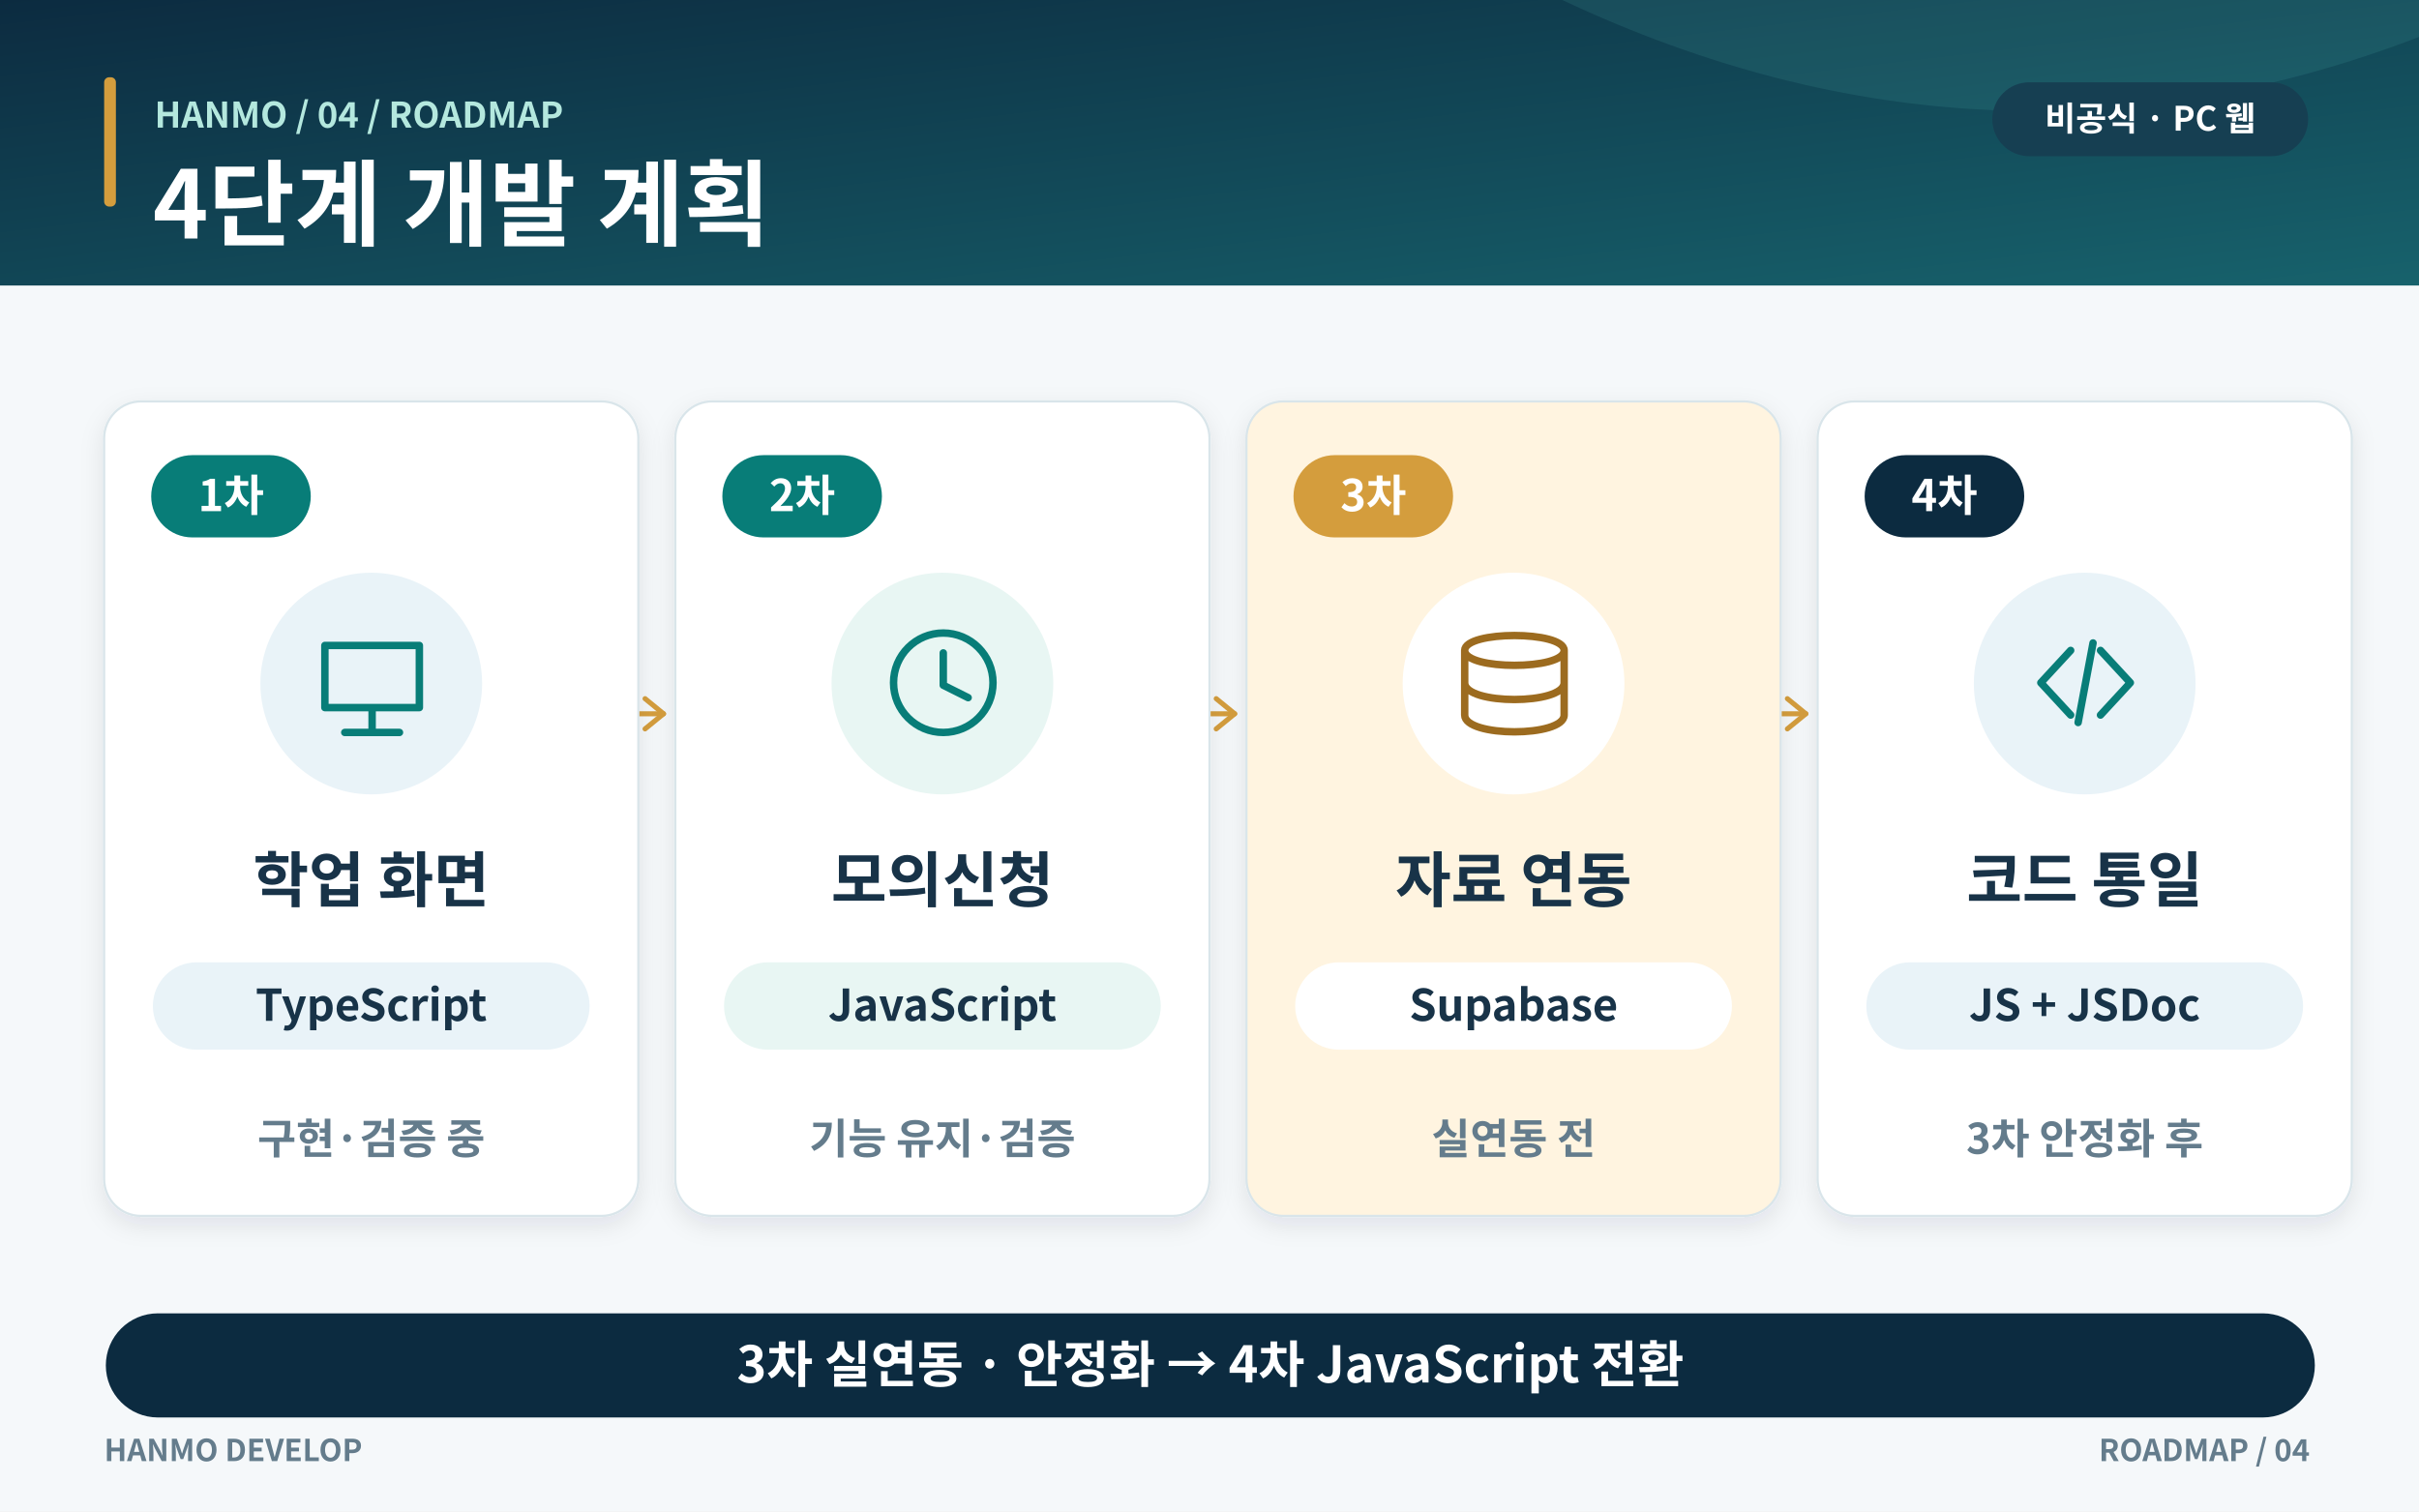
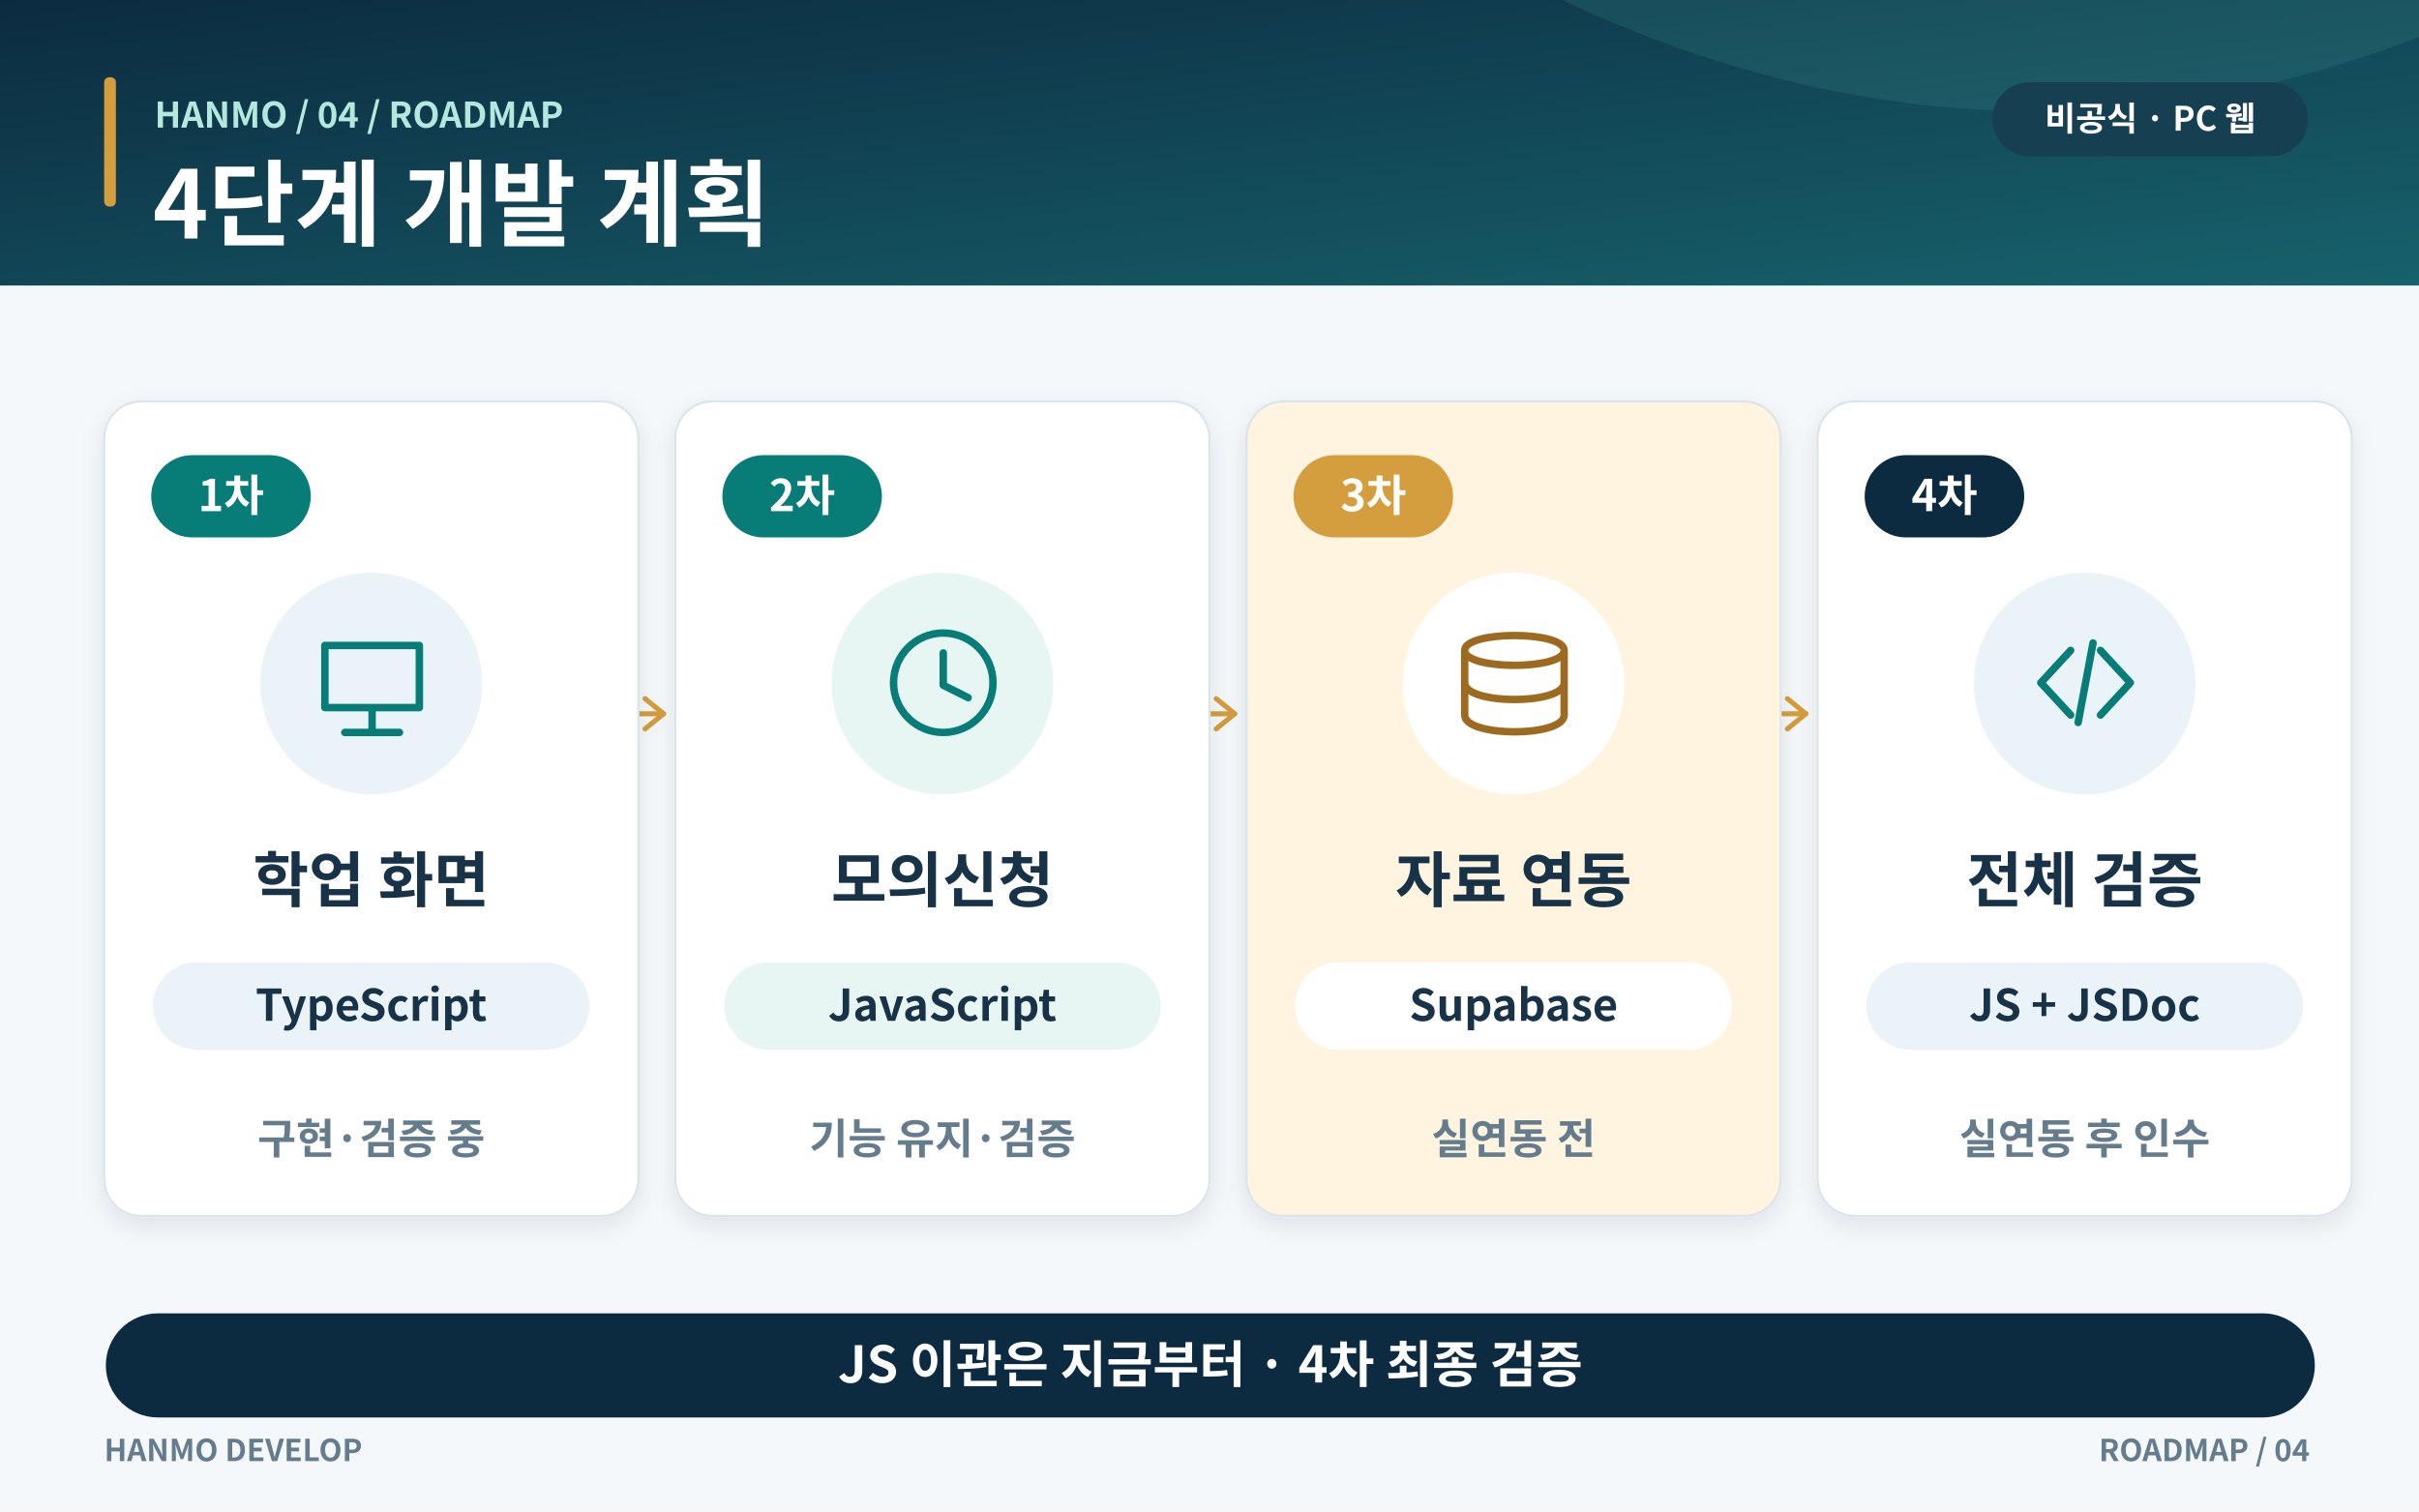
<svg xmlns="http://www.w3.org/2000/svg" width="1440" height="900" viewBox="0 0 1440 900" role="img" aria-labelledby="art-title art-desc">
  <defs>
    <linearGradient id="header" x1="0" x2="1" y1="0" y2="1">
      <stop stop-color="#0C2B40" />
      <stop offset="1" stop-color="#17626C" />
    </linearGradient>
    <filter id="shadow" x="-10%" y="-15%" width="120%" height="135%">
      <feDropShadow dx="0" dy="5" stdDeviation="7" flood-color="#102C43" flood-opacity=".09" />
    </filter>
  </defs>
  <g font-family="Noto Sans CJK KR, Noto Sans KR, NanumSquare, Malgun Gothic, sans-serif">
    <rect x="0" y="0" width="1440" height="900" rx="0" fill="#F5F8FA" />
    <rect x="0" y="0" width="1440" height="170" rx="0" fill="url(#header)" />
    <path d="M930 0Q1185 120 1440 22V0Z" fill="#53B8B1" opacity=".14" />
    <rect x="62" y="46" width="7" height="77" rx="3" fill="#D49D3D" />
    <text id="text-74" x="92" y="76" fill="#B4E8DE" font-size="21" font-weight="740" text-anchor="start">HANMO  /  04  /  ROADMAP</text>
    <text id="text-75" x="91" y="142" fill="#FFFFFF" font-size="56" font-weight="850" text-anchor="start">4단계 개발 계획</text>
    <rect x="1186" y="49" width="188" height="44" rx="22" fill="#163F52" />
    <text id="text-76" x="1280" y="77.8" fill="#FFFFFF" font-size="20" font-weight="740" text-anchor="middle">비공식 · PC 웹</text>
    <path d="M366 425L395 425" fill="none" stroke="#D49D3D" stroke-width="3" stroke-linecap="round" />
    <path d="M384 416L395 425L384 434" fill="none" stroke="#D49D3D" stroke-width="3" stroke-linecap="round" stroke-linejoin="round" />
    <g filter="url(#shadow)">
      <rect x="62" y="239" width="318" height="485" rx="22" fill="#FFFFFF" stroke="#D9E5EA" stroke-width="1.3" />
    </g>
    <rect x="90" y="271" width="95" height="49" rx="24.5" fill="#087D78" />
    <text id="text-77" x="137.5" y="304.34" fill="#FFFFFF" font-size="26" font-weight="740" text-anchor="middle">1차</text>
    <circle cx="221" cy="407" r="66" fill="#E9F3F8" />
    <g transform="translate(186 371) scale(1.48)">
      <path d="M5 9H43V34H5ZM24 34V44M13 44H35" stroke="#087D78" stroke-width="3" fill="none" stroke-linecap="round" stroke-linejoin="round" />
    </g>
    <text id="text-78" x="221" y="537" fill="#183348" font-size="36" font-weight="820" text-anchor="middle">학업 화면</text>
    <rect x="91" y="573" width="260" height="52" rx="26" fill="#E9F3F8" />
    <text id="text-79" x="221" y="607.84" fill="#183348" font-size="26" font-weight="740" text-anchor="middle">TypeScript</text>
    <text id="text-80" x="221" y="687" fill="#647C8C" font-size="25" font-weight="690" text-anchor="middle">구현·검증 중</text>
    <path d="M706 425L735 425" fill="none" stroke="#D49D3D" stroke-width="3" stroke-linecap="round" />
    <path d="M724 416L735 425L724 434" fill="none" stroke="#D49D3D" stroke-width="3" stroke-linecap="round" stroke-linejoin="round" />
    <g filter="url(#shadow)">
      <rect x="402" y="239" width="318" height="485" rx="22" fill="#FFFFFF" stroke="#D9E5EA" stroke-width="1.3" />
    </g>
    <rect x="430" y="271" width="95" height="49" rx="24.5" fill="#087D78" />
    <text id="text-81" x="477.5" y="304.34" fill="#FFFFFF" font-size="26" font-weight="740" text-anchor="middle">2차</text>
    <circle cx="561" cy="407" r="66" fill="#E8F6F3" />
    <g transform="translate(526 371) scale(1.48)">
      <path d="M24 4A20 20 0 1 0 24 44A20 20 0 1 0 24 4M24 12V25L34 30" stroke="#087D78" stroke-width="3" fill="none" stroke-linecap="round" stroke-linejoin="round" />
    </g>
    <text id="text-82" x="561" y="537" fill="#183348" font-size="36" font-weight="820" text-anchor="middle">모의신청</text>
    <rect x="431" y="573" width="260" height="52" rx="26" fill="#E8F6F3" />
    <text id="text-83" x="561" y="607.84" fill="#183348" font-size="26" font-weight="740" text-anchor="middle">JavaScript</text>
    <text id="text-84" x="561" y="687" fill="#647C8C" font-size="25" font-weight="690" text-anchor="middle">기능 유지·검증</text>
    <path d="M1046 425L1075 425" fill="none" stroke="#D49D3D" stroke-width="3" stroke-linecap="round" />
    <path d="M1064 416L1075 425L1064 434" fill="none" stroke="#D49D3D" stroke-width="3" stroke-linecap="round" stroke-linejoin="round" />
    <g filter="url(#shadow)">
      <rect x="742" y="239" width="318" height="485" rx="22" fill="#FFF4E0" stroke="#D9E5EA" stroke-width="1.3" />
    </g>
    <rect x="770" y="271" width="95" height="49" rx="24.5" fill="#D49D3D" />
    <text id="text-85" x="817.5" y="304.34" fill="#FFFFFF" font-size="26" font-weight="740" text-anchor="middle">3차</text>
    <circle cx="901" cy="407" r="66" fill="#FFFFFF" />
    <g transform="translate(866 371) scale(1.48)">
      <path d="M4 11C4 3 44 3 44 11C44 19 4 19 4 11ZM4 11V24C4 33 44 33 44 24V11M4 24V37C4 46 44 46 44 37V24" stroke="#9C6B1F" stroke-width="3" fill="none" stroke-linecap="round" stroke-linejoin="round" />
    </g>
    <text id="text-86" x="901" y="537" fill="#183348" font-size="36" font-weight="820" text-anchor="middle">자료 연동</text>
    <rect x="771" y="573" width="260" height="52" rx="26" fill="#FFFFFF" />
    <text id="text-87" x="901" y="607.84" fill="#183348" font-size="26" font-weight="740" text-anchor="middle">Supabase</text>
    <text id="text-88" x="901" y="687" fill="#647C8C" font-size="25" font-weight="690" text-anchor="middle">실연동 전</text>
    <g filter="url(#shadow)">
      <rect x="1082" y="239" width="318" height="485" rx="22" fill="#FFFFFF" stroke="#D9E5EA" stroke-width="1.3" />
    </g>
    <rect x="1110" y="271" width="95" height="49" rx="24.5" fill="#0C2B40" />
    <text id="text-89" x="1157.5" y="304.34" fill="#FFFFFF" font-size="26" font-weight="740" text-anchor="middle">4차</text>
    <circle cx="1241" cy="407" r="66" fill="#E9F3F8" />
    <g transform="translate(1206 371) scale(1.48)">
      <path d="M18 11L6 24L18 37M30 11L42 24L30 37M27 8L21 40" stroke="#087D78" stroke-width="3" fill="none" stroke-linecap="round" stroke-linejoin="round" />
    </g>
-     <text id="text-90" x="1241" y="537" fill="#183348" font-size="36" font-weight="820" text-anchor="middle">코드 통일</text>
+     <text id="text-90" x="1241" y="537" fill="#183348" font-size="36" font-weight="820" text-anchor="middle">전체 검증</text>
    <rect x="1111" y="573" width="260" height="52" rx="26" fill="#E9F3F8" />
    <text id="text-91" x="1241" y="607.84" fill="#183348" font-size="26" font-weight="740" text-anchor="middle">JS + JSDoc</text>
-     <text id="text-92" x="1241" y="687" fill="#647C8C" font-size="25" font-weight="690" text-anchor="middle">3차 안정화 후</text>
+     <text id="text-92" x="1241" y="687" fill="#647C8C" font-size="25" font-weight="690" text-anchor="middle">실연동 후 인수</text>
    <rect x="63" y="782" width="1315" height="62" rx="31" fill="#0C2B40" />
-     <text id="text-93" x="720.5" y="823.2" fill="#FFFFFF" font-size="30" font-weight="740" text-anchor="middle">3차 실연동 · 안정화   →   4차 JavaScript 전환</text>
+     <text id="text-93" x="720.5" y="823.2" fill="#FFFFFF" font-size="30" font-weight="740" text-anchor="middle">JS 이관은 지금부터   ·   4차 최종 검증</text>
    <text id="text-94" x="62" y="870" fill="#647C8C" font-size="18" font-weight="800" text-anchor="start">HANMO DEVELOP</text>
    <text id="text-95" x="1375" y="870" fill="#647C8C" font-size="18" font-weight="680" text-anchor="end">ROADMAP / 04</text>
  </g>
</svg>
